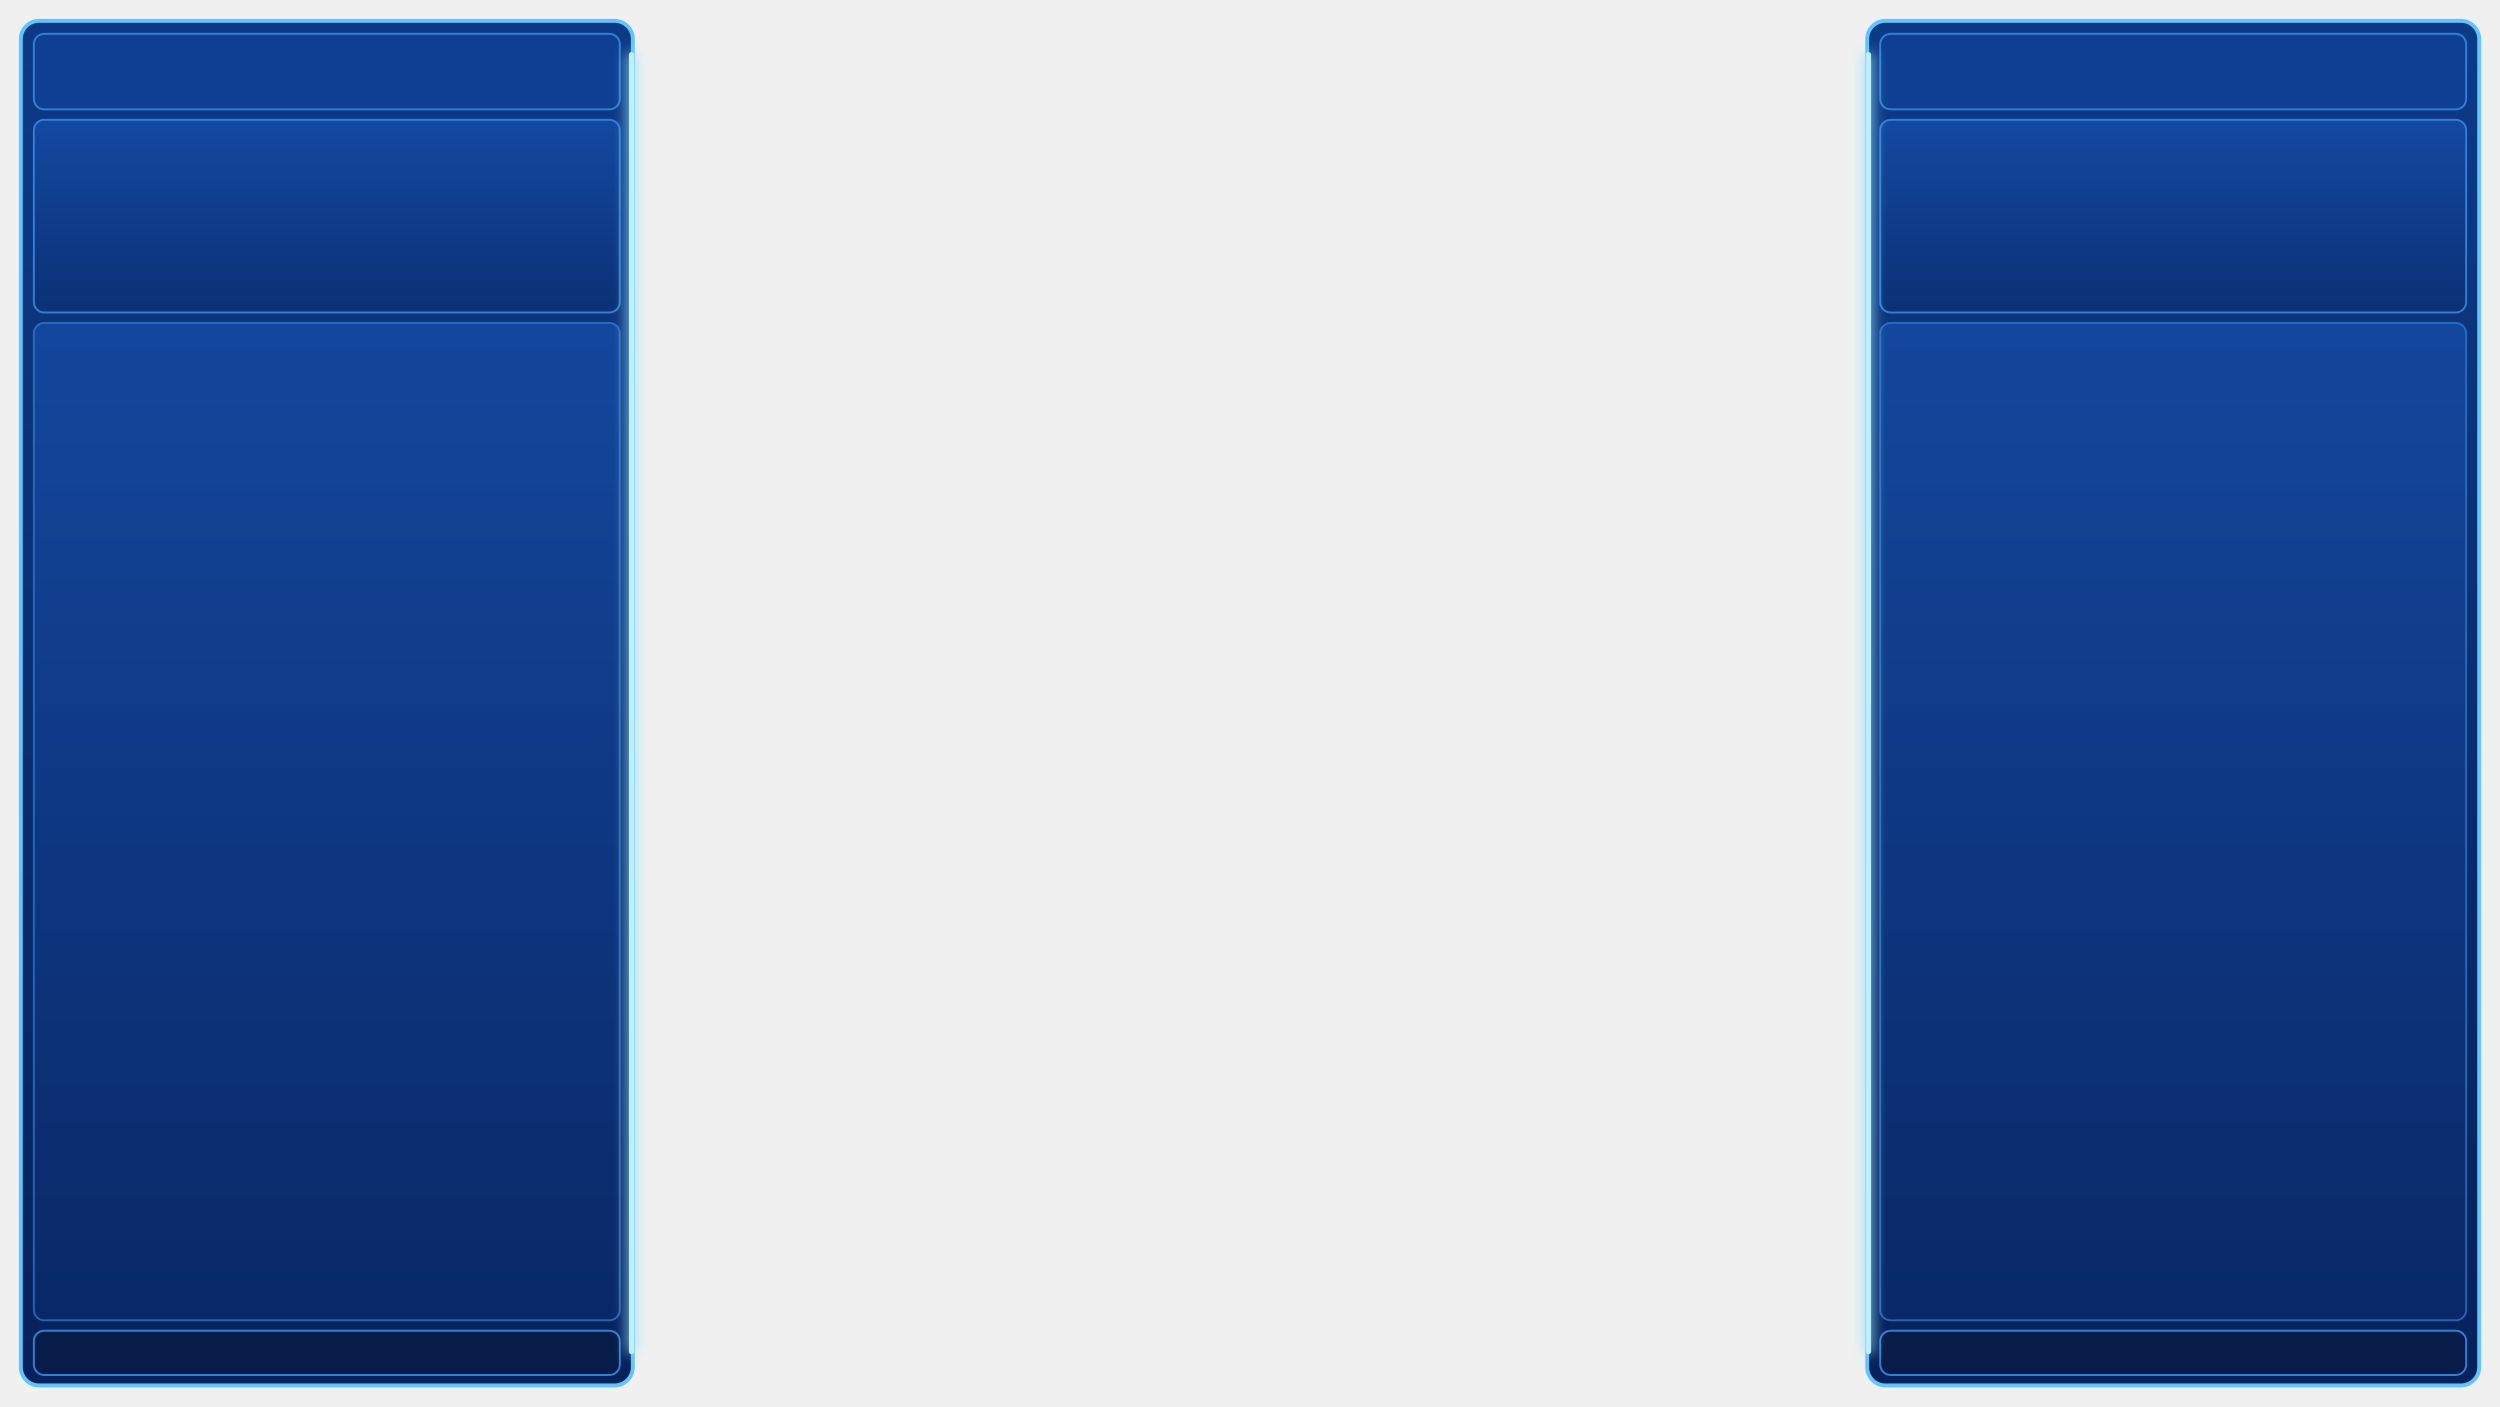
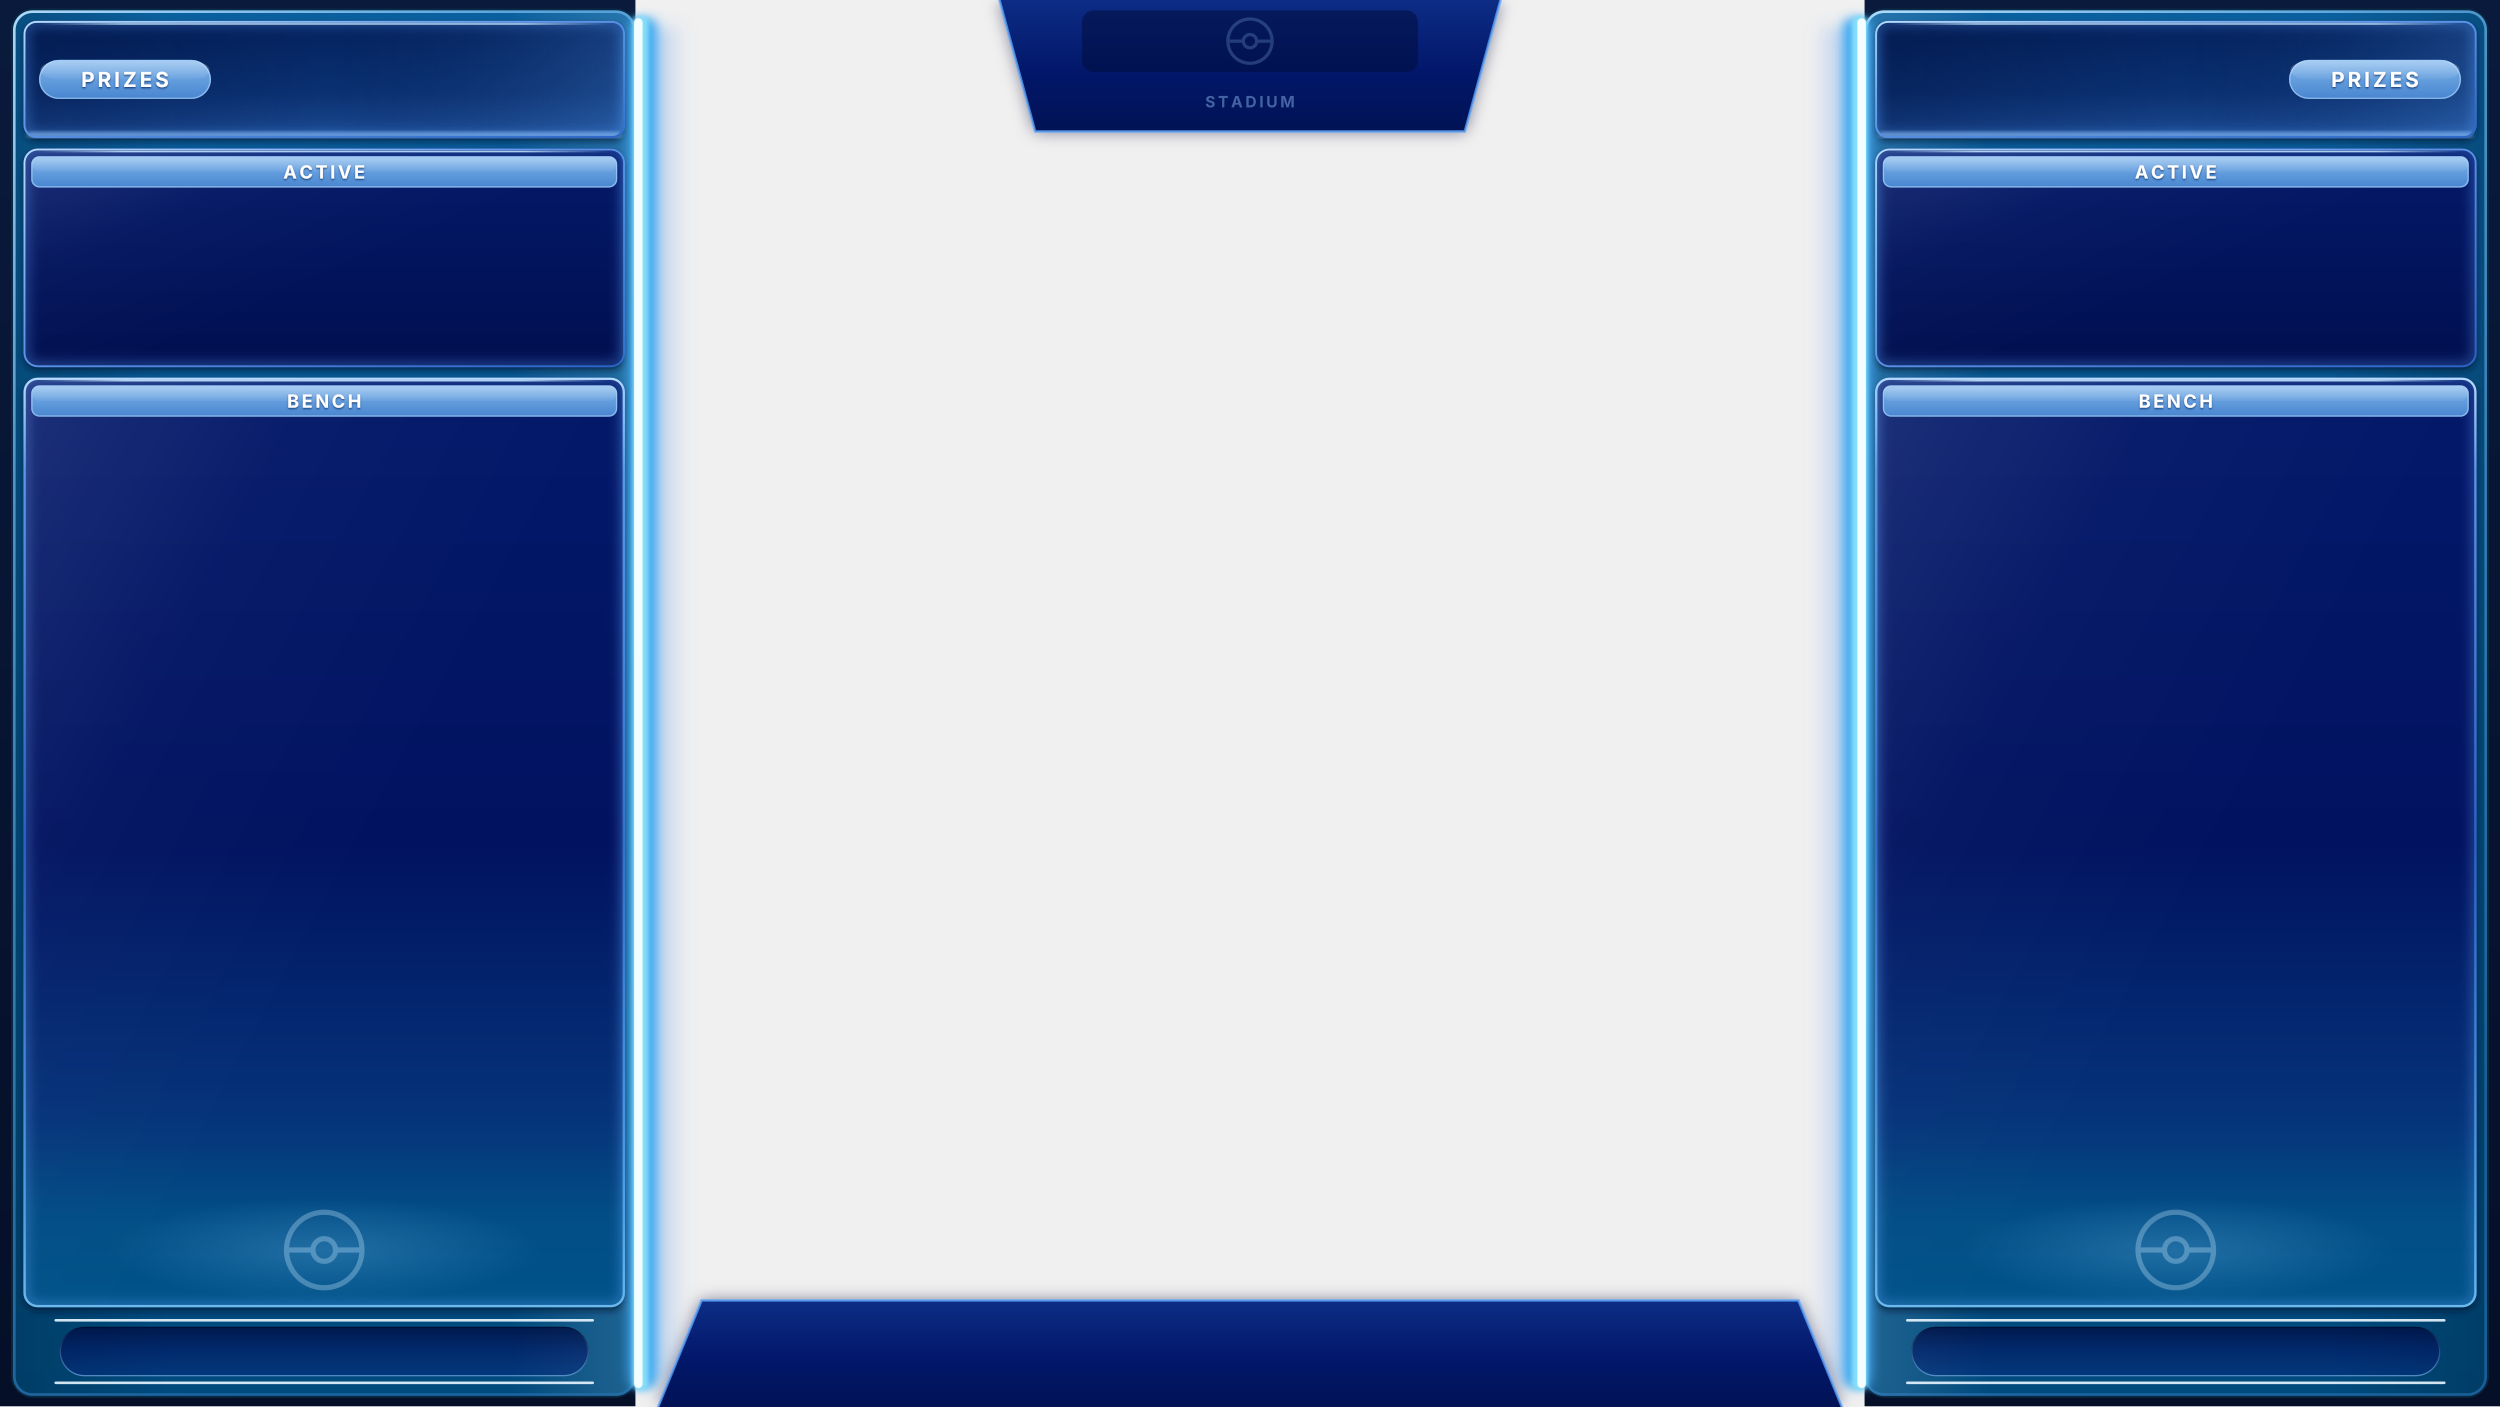
<svg xmlns="http://www.w3.org/2000/svg" width="1920" height="1080" viewBox="0 0 1920 1080">
  <defs>
-     <linearGradient id="col" x1="0" y1="0" x2="0" y2="1">
-       <stop offset="0" stop-color="#0d3a86" />
-       <stop offset="1" stop-color="#07215a" />
-     </linearGradient>
-     <linearGradient id="zone" x1="0" y1="0" x2="0" y2="1">
-       <stop offset="0" stop-color="#1a56b8" stop-opacity="0.55" />
-       <stop offset="1" stop-color="#0b2d70" stop-opacity="0.55" />
-     </linearGradient>
-     <filter id="blur" x="-200%" y="-5%" width="500%" height="110%">
-       <feGaussianBlur stdDeviation="5" />
+     <linearGradient id="bezel" x1="0" y1="0" x2="0" y2="1">
+       <stop offset="0" stop-color="#0a1a3c" />
+       <stop offset="1" stop-color="#050f28" />
+     </linearGradient>
+     <linearGradient id="frame" x1="0" y1="0" x2="0" y2="1">
+       <stop offset="0" stop-color="#0a609e" />
+       <stop offset="0.5" stop-color="#04568c" />
+       <stop offset="1" stop-color="#004a7c" />
+     </linearGradient>
+     <linearGradient id="frameSideA" x1="0" y1="0" x2="1" y2="0">
+       <stop offset="0" stop-color="#000000" stop-opacity="0.18" />
+       <stop offset="0.25" stop-color="#000000" stop-opacity="0" />
+       <stop offset="0.8" stop-color="#ffffff" stop-opacity="0" />
+       <stop offset="1" stop-color="#bfe8ff" stop-opacity="0.16" />
+     </linearGradient>
+     <linearGradient id="frameSideB" x1="1" y1="0" x2="0" y2="0">
+       <stop offset="0" stop-color="#000000" stop-opacity="0.18" />
+       <stop offset="0.25" stop-color="#000000" stop-opacity="0" />
+       <stop offset="0.8" stop-color="#ffffff" stop-opacity="0" />
+       <stop offset="1" stop-color="#bfe8ff" stop-opacity="0.16" />
+     </linearGradient>
+     <linearGradient id="rim" x1="0" y1="0" x2="0.35" y2="1">
+       <stop offset="0" stop-color="#b9e2ff" stop-opacity="0.95" />
+       <stop offset="0.3" stop-color="#6fb6ec" stop-opacity="0.7" />
+       <stop offset="1" stop-color="#2a74b8" stop-opacity="0.6" />
+     </linearGradient>
+     <linearGradient id="head" x1="0" y1="0" x2="0" y2="1">
+       <stop offset="0" stop-color="#03215c" />
+       <stop offset="0.62" stop-color="#0b3172" />
+       <stop offset="1" stop-color="#1b4b94" />
+     </linearGradient>
+     <linearGradient id="headSide" x1="0" y1="0" x2="1" y2="0">
+       <stop offset="0" stop-color="#000a36" stop-opacity="0.30" />
+       <stop offset="0.5" stop-color="#000a36" stop-opacity="0" />
+       <stop offset="1" stop-color="#5aa2f0" stop-opacity="0.22" />
+     </linearGradient>
+     <linearGradient id="navy" x1="0" y1="0" x2="0" y2="1">
+       <stop offset="0" stop-color="#03196a" />
+       <stop offset="1" stop-color="#010f4f" />
+     </linearGradient>
+     <linearGradient id="bench" gradientUnits="userSpaceOnUse" x1="0" y1="290" x2="0" y2="1004">
+       <stop offset="0" stop-color="#03196a" />
+       <stop offset="0.5" stop-color="#011260" />
+       <stop offset="0.8" stop-color="#05347a" />
+       <stop offset="0.9" stop-color="#024d86" />
+       <stop offset="1" stop-color="#01538a" />
+     </linearGradient>
+     <linearGradient id="benchEdge" gradientUnits="userSpaceOnUse" x1="0" y1="290" x2="0" y2="1004">
+       <stop offset="0" stop-color="#b4dcff" />
+       <stop offset="0.1" stop-color="#5d95e6" />
+       <stop offset="0.5" stop-color="#2a63c4" />
+       <stop offset="0.9" stop-color="#4f9fe3" />
+       <stop offset="1" stop-color="#6cb9ec" />
+     </linearGradient>
+     <linearGradient id="tray" x1="0" y1="0" x2="0" y2="1">
+       <stop offset="0" stop-color="#000a3c" stop-opacity="0.78" />
+       <stop offset="0.5" stop-color="#021462" stop-opacity="0.6" />
+       <stop offset="1" stop-color="#05267a" stop-opacity="0.5" />
+     </linearGradient>
+     <linearGradient id="trayEdge" x1="0" y1="0" x2="0" y2="1">
+       <stop offset="0" stop-color="#000a30" stop-opacity="0.6" />
+       <stop offset="1" stop-color="#8fd0ff" stop-opacity="0.55" />
+     </linearGradient>
+     <radialGradient id="pool" cx="0.5" cy="0.5" r="0.5">
+       <stop offset="0" stop-color="#7fd0ff" stop-opacity="0.24" />
+       <stop offset="1" stop-color="#7fd0ff" stop-opacity="0" />
+     </radialGradient>
+     <linearGradient id="sheen" x1="0" y1="0" x2="0.6" y2="0.5">
+       <stop offset="0" stop-color="#ffffff" stop-opacity="0.10" />
+       <stop offset="0.5" stop-color="#ffffff" stop-opacity="0.02" />
+       <stop offset="1" stop-color="#ffffff" stop-opacity="0" />
+     </linearGradient>
+     <linearGradient id="edge" x1="0" y1="0" x2="1" y2="1">
+       <stop offset="0" stop-color="#b4dcff" />
+       <stop offset="0.45" stop-color="#5d95e6" />
+       <stop offset="1" stop-color="#2a63c4" />
+     </linearGradient>
+     <linearGradient id="hiline" x1="0" y1="0" x2="1" y2="0">
+       <stop offset="0" stop-color="#c8e8ff" stop-opacity="0" />
+       <stop offset="0.15" stop-color="#c8e8ff" stop-opacity="0.85" />
+       <stop offset="0.85" stop-color="#c8e8ff" stop-opacity="0.85" />
+       <stop offset="1" stop-color="#c8e8ff" stop-opacity="0" />
+     </linearGradient>
+     <linearGradient id="bar" x1="0" y1="0" x2="0" y2="1">
+       <stop offset="0" stop-color="#80b6ec" />
+       <stop offset="1" stop-color="#4785cf" />
+     </linearGradient>
+     <linearGradient id="barGloss" x1="0" y1="0" x2="0" y2="1">
+       <stop offset="0" stop-color="#ffffff" stop-opacity="0.32" />
+       <stop offset="1" stop-color="#ffffff" stop-opacity="0.04" />
+     </linearGradient>
+     <linearGradient id="tab" x1="0" y1="0" x2="0" y2="1">
+       <stop offset="0" stop-color="#0d2d86" />
+       <stop offset="0.55" stop-color="#02176a" />
+       <stop offset="1" stop-color="#011254" />
+     </linearGradient>
+     <linearGradient id="bloomA" x1="0" y1="0" x2="1" y2="0">
+       <stop offset="0" stop-color="#5fb4ff" stop-opacity="0.65" />
+       <stop offset="1" stop-color="#5f8ee0" stop-opacity="0" />
+     </linearGradient>
+     <linearGradient id="bloomB" x1="1" y1="0" x2="0" y2="0">
+       <stop offset="0" stop-color="#5fb4ff" stop-opacity="0.65" />
+       <stop offset="1" stop-color="#5f8ee0" stop-opacity="0" />
+     </linearGradient>
+     <filter id="soft" x="-50%" y="-5%" width="200%" height="110%">
+       <feGaussianBlur stdDeviation="6" />
+     </filter>
+     <filter id="glow" x="-100%" y="-5%" width="300%" height="110%">
+       <feGaussianBlur stdDeviation="4" />
+     </filter>
+     <filter id="glowS" x="-100%" y="-50%" width="300%" height="200%">
+       <feGaussianBlur stdDeviation="1.6" />
+     </filter>
+     <filter id="inner" x="-5%" y="-5%" width="110%" height="110%">
+       <feGaussianBlur stdDeviation="4" />
+     </filter>
+     <filter id="cshadow" x="-5%" y="-5%" width="110%" height="110%">
+       <feGaussianBlur stdDeviation="2.5" />
+     </filter>
+     <filter id="drop" x="-10%" y="-30%" width="120%" height="160%">
+       <feGaussianBlur stdDeviation="6" />
+     </filter>
+     <filter id="textShadow" x="-10%" y="-40%" width="120%" height="180%">
+       <feDropShadow dx="0" dy="1" stdDeviation="1" flood-color="#06225a" flood-opacity="0.75" />
    </filter>
  </defs>
-   <g>
-     <rect x="16" y="16" width="470" height="1048" rx="14" fill="url(#col)" stroke="#5fc4ff" stroke-width="3" />
-     <rect x="26" y="26" width="450" height="58" rx="8" fill="#0f3f93" stroke="#2f7fd8" stroke-width="1.5" />
-     <rect x="26" y="92" width="450" height="148" rx="8" fill="url(#zone)" stroke="#2f7fd8" stroke-width="1.5" />
-     <rect x="26" y="248" width="450" height="766" rx="8" fill="url(#zone)" stroke="#2f7fd8" stroke-width="1.5" stroke-opacity="0.7" />
-     <rect x="26" y="1022" width="450" height="34" rx="8" fill="#071c48" stroke="#2f7fd8" stroke-width="1.5" />
-     <rect x="482" y="40" width="6" height="1000" rx="3" fill="#8fe0ff" filter="url(#blur)" />
-     <rect x="483" y="40" width="4" height="1000" rx="2" fill="#bdf0ff" />
-   </g>
-   <g>
-     <rect x="1434" y="16" width="470" height="1048" rx="14" fill="url(#col)" stroke="#5fc4ff" stroke-width="3" />
-     <rect x="1444" y="26" width="450" height="58" rx="8" fill="#0f3f93" stroke="#2f7fd8" stroke-width="1.5" />
-     <rect x="1444" y="92" width="450" height="148" rx="8" fill="url(#zone)" stroke="#2f7fd8" stroke-width="1.5" />
-     <rect x="1444" y="248" width="450" height="766" rx="8" fill="url(#zone)" stroke="#2f7fd8" stroke-width="1.5" stroke-opacity="0.7" />
-     <rect x="1444" y="1022" width="450" height="34" rx="8" fill="#071c48" stroke="#2f7fd8" stroke-width="1.5" />
-     <rect x="1432" y="40" width="6" height="1000" rx="3" fill="#8fe0ff" filter="url(#blur)" />
-     <rect x="1433" y="40" width="4" height="1000" rx="2" fill="#bdf0ff" />
-   </g>
+   <rect x="0" y="0" width="488" height="1080" fill="url(#bezel)" />
+   <rect x="8.5" y="6.5" width="481" height="1067" rx="17" fill="#0b2c46" opacity="0.85" />
+   <rect x="10" y="8" width="478" height="1064" rx="15" fill="url(#frame)" />
+   <rect x="10" y="8" width="478" height="1064" rx="15" fill="url(#frameSideA)" />
+   <rect x="11" y="9" width="476" height="1062" rx="14" fill="none" stroke="url(#rim)" stroke-width="2" />
+   <g>
+     <rect x="18" y="19" width="462" height="90" rx="10" fill="#00082a" opacity="0.6" filter="url(#cshadow)" />
+     <rect x="18" y="16" width="462" height="90" rx="10" fill="url(#head)" />
+     <rect x="18" y="16" width="462" height="90" rx="10" fill="url(#headSide)" />
+     <rect x="21" y="102" width="456" height="3" rx="1.5" fill="#8ebcf1" filter="url(#glowS)" />
+     <clipPath id="c18_16">
+       <rect x="18" y="16" width="462" height="90" rx="10" />
+     </clipPath>
+     <rect x="18" y="16" width="462" height="90" rx="10" fill="none" stroke="#5aa0ff" stroke-width="10" opacity="0.3" filter="url(#inner)" clip-path="url(#c18_16)" />
+     <rect x="18.8" y="16.8" width="460.5" height="88.5" rx="9.25" fill="none" stroke="url(#edge)" stroke-width="1.5" />
+     <rect x="30" y="17.8" width="438" height="1.2" fill="url(#hiline)" />
+   </g>
+   <g>
+     <rect x="18" y="117" width="462" height="168" rx="11" fill="#00082a" opacity="0.6" filter="url(#cshadow)" />
+     <rect x="18" y="114" width="462" height="168" rx="11" fill="url(#navy)" />
+     <clipPath id="c18_114">
+       <rect x="18" y="114" width="462" height="168" rx="11" />
+     </clipPath>
+     <rect x="18" y="114" width="462" height="168" rx="11" fill="none" stroke="#5aa0ff" stroke-width="10" opacity="0.3" filter="url(#inner)" clip-path="url(#c18_114)" />
+     <rect x="18.8" y="114.8" width="460.5" height="166.5" rx="10.25" fill="none" stroke="url(#edge)" stroke-width="1.5" />
+     <rect x="30" y="115.8" width="438" height="1.2" fill="url(#hiline)" />
+   </g>
+   <g>
+     <rect x="18" y="293" width="462" height="714" rx="11" fill="#00082a" opacity="0.6" filter="url(#cshadow)" />
+     <rect x="18" y="290" width="462" height="714" rx="11" fill="url(#bench)" />
+     <clipPath id="c18_290">
+       <rect x="18" y="290" width="462" height="714" rx="11" />
+     </clipPath>
+     <rect x="18" y="290" width="462" height="714" rx="11" fill="none" stroke="#6aaaff" stroke-width="10" opacity="0.28" filter="url(#inner)" clip-path="url(#c18_290)" />
+     <rect x="18.9" y="290.9" width="460.2" height="712.2" rx="10.1" fill="none" stroke="url(#benchEdge)" stroke-width="1.8" />
+     <rect x="30" y="291.8" width="438" height="1.2" fill="url(#hiline)" />
+   </g>
+   <ellipse cx="249" cy="960" rx="166.3" ry="40" fill="url(#pool)" />
+   <g opacity="0.32" fill="none" stroke="#cbe9ff" stroke-width="4">
+     <circle cx="249" cy="960" r="29" />
+     <path d="M220 960H240.3M257.7 960H278" />
+     <circle cx="249" cy="960" r="8.7" />
+   </g>
+   <rect x="19.5" y="115.5" width="459" height="165" rx="10" fill="url(#sheen)" />
+   <rect x="19.5" y="291.5" width="459" height="711" rx="10" fill="url(#sheen)" />
+   <g>
+     <rect x="24" y="120" width="450" height="24" rx="6" fill="url(#bar)" />
+     <rect x="25" y="121" width="448" height="11" rx="5" fill="url(#barGloss)" />
+     <rect x="24.5" y="120.5" width="449" height="23" rx="6" fill="none" stroke="#bfe0ff" stroke-opacity="0.55" />
+     <path d="M217.9 137.1H220.2L221 134.7H224.6L225.4 137.1H227.7L224.1 126.9H221.4ZM221.5 133.1 221.8 132.2C222.1 131.2 222.4 129.9 222.7 128.5C223.1 129.9 223.4 131.1 223.7 132.2L224.1 133.1ZM235.4 137.2C237.9 137.2 239.5 135.5 239.8 133.6H237.6C237.4 134.7 236.6 135.4 235.4 135.4C233.8 135.4 232.8 134.2 232.8 132C232.8 129.8 233.8 128.6 235.4 128.6C236.6 128.6 237.4 129.3 237.6 130.4H239.7C239.4 128.1 237.7 126.8 235.4 126.8C232.7 126.8 230.6 128.7 230.6 132C230.6 135.3 232.7 137.2 235.4 137.2ZM242.8 128.6H245.9V137.1H248V128.6H251.1V126.9H242.8ZM256.6 126.9H254.5V137.1H256.6ZM263.4 137.1H266.1L269.6 126.9H267.3L265.7 131.8C265.4 132.8 265.1 134 264.8 135.4C264.4 134 264.1 132.8 263.8 131.8L262.2 126.9H259.8ZM272.8 137.1H279.7V135.4H274.9V132.8H279.3V131.1H274.9V128.6H279.7V126.9H272.8Z" fill="#ffffff" filter="url(#textShadow)" />
+   </g>
+   <g>
+     <rect x="24" y="296" width="450" height="24" rx="6" fill="url(#bar)" />
+     <rect x="25" y="297" width="448" height="11" rx="5" fill="url(#barGloss)" />
+     <rect x="24.5" y="296.5" width="449" height="23" rx="6" fill="none" stroke="#bfe0ff" stroke-opacity="0.55" />
+     <path d="M221.4 313.1H225.7C228 313.1 229.2 311.9 229.2 310.3C229.2 308.8 228.1 307.9 226.9 307.8V307.7C228 307.5 228.8 306.7 228.8 305.5C228.8 304 227.7 302.9 225.4 302.9H221.4ZM223.5 311.4V308.6H225.3C226.4 308.6 227 309.2 227 310.1C227 310.9 226.5 311.4 225.3 311.4ZM223.5 307.2V304.6H225.1C226.1 304.6 226.7 305.1 226.7 305.9C226.7 306.7 226 307.2 225.1 307.2ZM232.6 313.1H239.4V311.4H234.7V308.8H239.1V307.1H234.7V304.6H239.4V302.9H232.6ZM243.1 313.1H245.2V308.4C245.2 307.8 245.1 306.7 245.1 305.5C245.7 306.8 246.1 307.5 246.6 308.4L249.6 313.1H251.9V302.9H249.8V307.8C249.8 308.5 249.8 309.6 249.9 310.6C249.4 309.5 249 308.7 248.6 308.1L245.4 302.9H243.1ZM260.1 313.2C262.7 313.2 264.3 311.5 264.5 309.6H262.4C262.2 310.7 261.3 311.4 260.2 311.4C258.6 311.4 257.5 310.2 257.5 308C257.5 305.8 258.6 304.6 260.2 304.6C261.3 304.6 262.2 305.3 262.4 306.4H264.5C264.2 304.1 262.5 302.8 260.1 302.8C257.5 302.8 255.4 304.7 255.4 308C255.4 311.3 257.4 313.2 260.1 313.2ZM268 313.1H270.1V308.8H274.5V313.1H276.6V302.9H274.5V307H270.1V302.9H268Z" fill="#ffffff" filter="url(#textShadow)" />
+   </g>
+   <g>
+     <rect x="30" y="46" width="132" height="30" rx="15" fill="url(#bar)" />
+     <rect x="31" y="47" width="130" height="14" rx="14" fill="url(#barGloss)" />
+     <rect x="30.5" y="46.5" width="131" height="29" rx="15" fill="none" stroke="#bfe0ff" stroke-opacity="0.55" />
+     <path d="M63.4 66.8H65.7V63H67.8C70.5 63 72.1 61.4 72.1 59.1C72.1 56.8 70.5 55.2 67.9 55.2H63.4ZM65.7 61.1V57.1H67.5C68.9 57.1 69.6 57.9 69.6 59.1C69.6 60.3 68.9 61.1 67.5 61.1ZM76 66.8H78.4V62.7H80.2L82.4 66.8H85.1L82.6 62.3C83.9 61.7 84.7 60.6 84.7 59C84.7 56.7 83.2 55.2 80.5 55.2H76ZM78.4 60.7V57.1H80.1C81.5 57.1 82.2 57.8 82.2 59C82.2 60.1 81.5 60.7 80.1 60.7ZM91.1 55.2H88.7V66.8H91.1ZM95.3 66.8H104.1V64.8H100.5C99.7 64.8 98.9 64.8 98.1 64.9C98.6 64.3 99.1 63.7 99.5 63.2L104.1 56.6V55.2H95.3V57.2H99.1C99.8 57.2 100.6 57.2 101.3 57.1C100.8 57.7 100.4 58.2 100 58.7L95.3 65.4ZM108.3 66.8H116.1V64.8H110.7V61.9H115.7V60H110.7V57.2H116.1V55.2H108.3ZM124.5 67C127.4 67 129 65.6 129 63.5C129 61.6 127.5 60.6 125.6 60.1L124.5 59.8C123.5 59.6 122.6 59.2 122.6 58.4C122.6 57.6 123.3 57 124.5 57C125.7 57 126.5 57.6 126.6 58.5H128.9C128.8 56.5 127.1 55 124.6 55C122 55 120.2 56.4 120.2 58.5C120.2 60.2 121.4 61.2 123.3 61.7L124.6 62C125.9 62.3 126.6 62.7 126.6 63.5C126.6 64.4 125.8 65 124.5 65C123.2 65 122.3 64.4 122.2 63.2H119.9C120 65.7 121.7 67 124.5 67Z" fill="#ffffff" filter="url(#textShadow)" />
+   </g>
+   <rect x="41.8" y="1013" width="414.4" height="2" rx="1" fill="#eaf6ff" opacity="0.9" />
+   <rect x="41.8" y="1061" width="414.4" height="2" rx="1" fill="#eaf6ff" opacity="0.9" />
+   <rect x="45.8" y="1019" width="406.4" height="38" rx="19.0" fill="url(#tray)" />
+   <rect x="46.3" y="1019.5" width="405.4" height="37" rx="18.5" fill="none" stroke="url(#trayEdge)" stroke-width="1" />
+   <rect x="486" y="20" width="42" height="1040" rx="6" fill="url(#bloomA)" filter="url(#soft)" />
+   <rect x="484" y="14" width="20" height="1052" rx="6" fill="#3aa6ef" filter="url(#glow)" />
+   <rect x="486" y="12" width="12" height="1056" rx="6" fill="#86e0fa" filter="url(#glowS)" />
+   <rect x="487" y="14" width="6.5" height="1052" rx="3.2" fill="#f2fdff" />
+   <rect x="1432" y="0" width="488" height="1080" fill="url(#bezel)" />
+   <rect x="1430.5" y="6.5" width="481" height="1067" rx="17" fill="#0b2c46" opacity="0.85" />
+   <rect x="1432" y="8" width="478" height="1064" rx="15" fill="url(#frame)" />
+   <rect x="1432" y="8" width="478" height="1064" rx="15" fill="url(#frameSideB)" />
+   <rect x="1433" y="9" width="476" height="1062" rx="14" fill="none" stroke="url(#rim)" stroke-width="2" />
+   <g>
+     <rect x="1440" y="19" width="462" height="90" rx="10" fill="#00082a" opacity="0.6" filter="url(#cshadow)" />
+     <rect x="1440" y="16" width="462" height="90" rx="10" fill="url(#head)" />
+     <rect x="1440" y="16" width="462" height="90" rx="10" fill="url(#headSide)" />
+     <rect x="1443" y="102" width="456" height="3" rx="1.5" fill="#8ebcf1" filter="url(#glowS)" />
+     <clipPath id="c1440_16">
+       <rect x="1440" y="16" width="462" height="90" rx="10" />
+     </clipPath>
+     <rect x="1440" y="16" width="462" height="90" rx="10" fill="none" stroke="#5aa0ff" stroke-width="10" opacity="0.3" filter="url(#inner)" clip-path="url(#c1440_16)" />
+     <rect x="1440.8" y="16.8" width="460.5" height="88.5" rx="9.25" fill="none" stroke="url(#edge)" stroke-width="1.5" />
+     <rect x="1452" y="17.8" width="438" height="1.2" fill="url(#hiline)" />
+   </g>
+   <g>
+     <rect x="1440" y="117" width="462" height="168" rx="11" fill="#00082a" opacity="0.6" filter="url(#cshadow)" />
+     <rect x="1440" y="114" width="462" height="168" rx="11" fill="url(#navy)" />
+     <clipPath id="c1440_114">
+       <rect x="1440" y="114" width="462" height="168" rx="11" />
+     </clipPath>
+     <rect x="1440" y="114" width="462" height="168" rx="11" fill="none" stroke="#5aa0ff" stroke-width="10" opacity="0.3" filter="url(#inner)" clip-path="url(#c1440_114)" />
+     <rect x="1440.8" y="114.8" width="460.5" height="166.5" rx="10.25" fill="none" stroke="url(#edge)" stroke-width="1.5" />
+     <rect x="1452" y="115.8" width="438" height="1.2" fill="url(#hiline)" />
+   </g>
+   <g>
+     <rect x="1440" y="293" width="462" height="714" rx="11" fill="#00082a" opacity="0.6" filter="url(#cshadow)" />
+     <rect x="1440" y="290" width="462" height="714" rx="11" fill="url(#bench)" />
+     <clipPath id="c1440_290">
+       <rect x="1440" y="290" width="462" height="714" rx="11" />
+     </clipPath>
+     <rect x="1440" y="290" width="462" height="714" rx="11" fill="none" stroke="#6aaaff" stroke-width="10" opacity="0.28" filter="url(#inner)" clip-path="url(#c1440_290)" />
+     <rect x="1440.9" y="290.9" width="460.2" height="712.2" rx="10.1" fill="none" stroke="url(#benchEdge)" stroke-width="1.8" />
+     <rect x="1452" y="291.8" width="438" height="1.2" fill="url(#hiline)" />
+   </g>
+   <ellipse cx="1671" cy="960" rx="166.3" ry="40" fill="url(#pool)" />
+   <g opacity="0.32" fill="none" stroke="#cbe9ff" stroke-width="4">
+     <circle cx="1671" cy="960" r="29" />
+     <path d="M1642 960H1662.3M1679.7 960H1700" />
+     <circle cx="1671" cy="960" r="8.7" />
+   </g>
+   <rect x="1441.5" y="115.5" width="459" height="165" rx="10" fill="url(#sheen)" />
+   <rect x="1441.5" y="291.5" width="459" height="711" rx="10" fill="url(#sheen)" />
+   <g>
+     <rect x="1446" y="120" width="450" height="24" rx="6" fill="url(#bar)" />
+     <rect x="1447" y="121" width="448" height="11" rx="5" fill="url(#barGloss)" />
+     <rect x="1446.5" y="120.5" width="449" height="23" rx="6" fill="none" stroke="#bfe0ff" stroke-opacity="0.55" />
+     <path d="M1639.9 137.1H1642.2L1643 134.7H1646.6L1647.4 137.1H1649.7L1646.1 126.9H1643.4ZM1643.5 133.1 1643.8 132.2C1644.1 131.2 1644.4 129.9 1644.7 128.5C1645.1 129.9 1645.4 131.1 1645.7 132.2L1646.1 133.1ZM1657.4 137.2C1659.9 137.2 1661.5 135.5 1661.8 133.6H1659.6C1659.4 134.7 1658.6 135.4 1657.4 135.4C1655.8 135.4 1654.8 134.2 1654.8 132C1654.8 129.8 1655.8 128.6 1657.4 128.6C1658.6 128.6 1659.4 129.3 1659.6 130.4H1661.7C1661.4 128.1 1659.7 126.8 1657.4 126.8C1654.7 126.8 1652.6 128.7 1652.6 132C1652.6 135.3 1654.7 137.2 1657.4 137.2ZM1664.8 128.6H1667.9V137.1H1670V128.6H1673.1V126.9H1664.8ZM1678.6 126.9H1676.5V137.1H1678.6ZM1685.4 137.1H1688.1L1691.6 126.9H1689.3L1687.7 131.8C1687.4 132.8 1687.1 134 1686.8 135.4C1686.4 134 1686.1 132.8 1685.8 131.8L1684.2 126.9H1681.8ZM1694.8 137.1H1701.7V135.4H1696.9V132.8H1701.3V131.1H1696.9V128.6H1701.7V126.9H1694.8Z" fill="#ffffff" filter="url(#textShadow)" />
+   </g>
+   <g>
+     <rect x="1446" y="296" width="450" height="24" rx="6" fill="url(#bar)" />
+     <rect x="1447" y="297" width="448" height="11" rx="5" fill="url(#barGloss)" />
+     <rect x="1446.5" y="296.5" width="449" height="23" rx="6" fill="none" stroke="#bfe0ff" stroke-opacity="0.55" />
+     <path d="M1643.4 313.1H1647.7C1650 313.1 1651.2 311.9 1651.2 310.3C1651.2 308.8 1650.1 307.9 1648.9 307.8V307.7C1650 307.5 1650.8 306.7 1650.8 305.5C1650.8 304 1649.7 302.9 1647.4 302.9H1643.4ZM1645.5 311.4V308.6H1647.3C1648.4 308.6 1649 309.2 1649 310.1C1649 310.9 1648.5 311.4 1647.3 311.4ZM1645.5 307.2V304.6H1647.1C1648.1 304.6 1648.7 305.1 1648.7 305.9C1648.7 306.7 1648 307.2 1647.1 307.2ZM1654.6 313.1H1661.4V311.4H1656.7V308.8H1661.1V307.1H1656.7V304.6H1661.4V302.9H1654.6ZM1665.1 313.1H1667.2V308.4C1667.2 307.8 1667.1 306.7 1667.1 305.5C1667.7 306.8 1668.1 307.5 1668.6 308.4L1671.6 313.1H1673.9V302.9H1671.8V307.8C1671.8 308.5 1671.8 309.6 1671.9 310.6C1671.4 309.5 1671 308.7 1670.6 308.1L1667.4 302.9H1665.1ZM1682.1 313.2C1684.7 313.2 1686.3 311.5 1686.5 309.6H1684.4C1684.2 310.7 1683.3 311.4 1682.2 311.4C1680.6 311.4 1679.5 310.2 1679.5 308C1679.5 305.8 1680.6 304.6 1682.2 304.6C1683.3 304.6 1684.2 305.3 1684.4 306.4H1686.5C1686.2 304.1 1684.5 302.8 1682.1 302.8C1679.5 302.8 1677.4 304.7 1677.4 308C1677.4 311.3 1679.4 313.2 1682.1 313.2ZM1690 313.1H1692.1V308.8H1696.5V313.1H1698.6V302.9H1696.5V307H1692.1V302.9H1690Z" fill="#ffffff" filter="url(#textShadow)" />
+   </g>
+   <g>
+     <rect x="1758" y="46" width="132" height="30" rx="15" fill="url(#bar)" />
+     <rect x="1759" y="47" width="130" height="14" rx="14" fill="url(#barGloss)" />
+     <rect x="1758.5" y="46.5" width="131" height="29" rx="15" fill="none" stroke="#bfe0ff" stroke-opacity="0.55" />
+     <path d="M1791.4 66.8H1793.7V63H1795.8C1798.5 63 1800.1 61.4 1800.1 59.1C1800.1 56.8 1798.5 55.2 1795.9 55.2H1791.4ZM1793.7 61.1V57.1H1795.5C1796.9 57.1 1797.6 57.9 1797.6 59.1C1797.6 60.3 1796.9 61.1 1795.5 61.1ZM1804 66.8H1806.4V62.7H1808.2L1810.4 66.8H1813.1L1810.6 62.3C1811.9 61.7 1812.7 60.6 1812.7 59C1812.7 56.7 1811.2 55.2 1808.5 55.2H1804ZM1806.4 60.7V57.1H1808.1C1809.5 57.1 1810.2 57.8 1810.2 59C1810.2 60.1 1809.5 60.7 1808.1 60.7ZM1819.1 55.2H1816.7V66.8H1819.1ZM1823.3 66.8H1832.1V64.8H1828.5C1827.7 64.8 1826.9 64.8 1826.1 64.9C1826.6 64.3 1827.1 63.7 1827.5 63.2L1832.1 56.6V55.2H1823.3V57.2H1827.1C1827.8 57.2 1828.6 57.2 1829.3 57.1C1828.8 57.7 1828.4 58.2 1828 58.7L1823.3 65.4ZM1836.3 66.8H1844.1V64.8H1838.7V61.9H1843.7V60H1838.7V57.2H1844.1V55.2H1836.3ZM1852.5 67C1855.4 67 1857 65.6 1857 63.5C1857 61.6 1855.5 60.6 1853.6 60.1L1852.5 59.8C1851.5 59.6 1850.6 59.2 1850.6 58.4C1850.6 57.6 1851.3 57 1852.5 57C1853.7 57 1854.5 57.6 1854.6 58.5H1856.9C1856.8 56.5 1855.1 55 1852.6 55C1850 55 1848.2 56.4 1848.2 58.5C1848.2 60.2 1849.4 61.2 1851.3 61.7L1852.6 62C1853.9 62.3 1854.6 62.7 1854.6 63.5C1854.6 64.4 1853.8 65 1852.5 65C1851.2 65 1850.3 64.4 1850.2 63.2H1847.9C1848 65.7 1849.7 67 1852.5 67Z" fill="#ffffff" filter="url(#textShadow)" />
+   </g>
+   <rect x="1463.8" y="1013" width="414.4" height="2" rx="1" fill="#eaf6ff" opacity="0.9" />
+   <rect x="1463.8" y="1061" width="414.4" height="2" rx="1" fill="#eaf6ff" opacity="0.9" />
+   <rect x="1467.8" y="1019" width="406.4" height="38" rx="19.0" fill="url(#tray)" />
+   <rect x="1468.3" y="1019.5" width="405.4" height="37" rx="18.5" fill="none" stroke="url(#trayEdge)" stroke-width="1" />
+   <rect x="1392" y="20" width="42" height="1040" rx="6" fill="url(#bloomB)" filter="url(#soft)" />
+   <rect x="1416" y="14" width="20" height="1052" rx="6" fill="#3aa6ef" filter="url(#glow)" />
+   <rect x="1422" y="12" width="12" height="1056" rx="6" fill="#86e0fa" filter="url(#glowS)" />
+   <rect x="1426.5" y="14" width="6.5" height="1052" rx="3.2" fill="#f2fdff" />
+   <path d="M767 -2 H1153 L1125 101 H795 Z" fill="#000a30" opacity="0.5" filter="url(#drop)" />
+   <path d="M767 -2 H1153 L1125 101 H795 Z" fill="url(#tab)" stroke="#5fa8ff" stroke-opacity="0.75" stroke-width="2" />
+   <path d="M1125 100 H795" stroke="#86e0fa" stroke-width="2" opacity="0.9" filter="url(#glowS)" />
+   <rect x="831" y="8" width="258" height="47.3" rx="9" fill="#000c3c" opacity="0.55" />
+   <g opacity="0.22" fill="none" stroke="#9fd0ff" stroke-width="2.5">
+     <circle cx="960" cy="31.6" r="17" />
+     <path d="M943 31.6H954.9M965.1 31.6H977" />
+     <circle cx="960" cy="31.6" r="5.1" />
+   </g>
+   <path d="M929.6 82.6C931.7 82.6 932.9 81.6 932.9 80C932.9 78.5 931.8 77.8 930.3 77.4L929.5 77.2C928.8 77 928.2 76.8 928.2 76.1C928.2 75.5 928.7 75.1 929.6 75.1C930.5 75.1 931 75.5 931.1 76.2H932.8C932.8 74.7 931.5 73.6 929.6 73.6C927.7 73.6 926.3 74.7 926.3 76.2C926.3 77.5 927.2 78.3 928.7 78.6L929.6 78.9C930.6 79.1 931.1 79.4 931.1 80C931.1 80.6 930.5 81.1 929.6 81.1C928.6 81.1 927.9 80.6 927.8 79.7H926.1C926.1 81.6 927.5 82.6 929.6 82.6ZM935.9 75.2H938.6V82.5H940.3V75.2H943V73.7H935.9ZM945.7 82.5H947.7L948.4 80.4H951.5L952.1 82.5H954.1L951.1 73.7H948.7ZM948.8 79 949.1 78.2C949.3 77.4 949.6 76.3 949.9 75.1C950.2 76.3 950.5 77.3 950.7 78.2L951 79ZM960.3 82.5C962.9 82.5 964.5 80.8 964.5 78.1C964.5 75.4 962.9 73.7 960.3 73.7H957.2V82.5ZM959 80.9V75.3H960.2C961.9 75.3 962.7 76.1 962.7 78.1C962.7 80 961.9 80.9 960.2 80.9ZM969.7 73.7H967.9V82.5H969.7ZM976.8 82.6C979 82.6 980.4 81.3 980.4 79.4V73.7H978.7V79.2C978.7 80.3 977.9 81 976.8 81C975.7 81 975 80.3 975 79.2V73.7H973.2V79.4C973.2 81.3 974.7 82.6 976.8 82.6ZM984 82.5H985.8V78.3C985.8 77.7 985.8 76.4 985.7 75.3C986 76.5 986.4 77.7 986.6 78.3L988.1 82.5H989.6L991 78.3C991.2 77.7 991.6 76.4 991.9 75.3C991.9 76.4 991.8 77.7 991.8 78.3V82.5H993.6V73.7H990.9L989.5 77.7C989.3 78.3 989 79.5 988.8 80.4C988.6 79.4 988.4 78.3 988.2 77.7L986.8 73.7H984Z" fill="#9fd0ff" opacity="0.42" />
+   <path d="M538.8 998.7 H1381.2 L1415.2 1082 H504.8 Z" fill="#000a30" opacity="0.5" filter="url(#drop)" />
+   <path d="M538.8 998.7 H1381.2 L1415.2 1082 H504.8 Z" fill="url(#tab)" stroke="#5fa8ff" stroke-opacity="0.75" stroke-width="2" />
+   <path d="M540.8 999.7 H1379.2" stroke="#86e0fa" stroke-width="2" opacity="0.9" filter="url(#glowS)" />
</svg>
